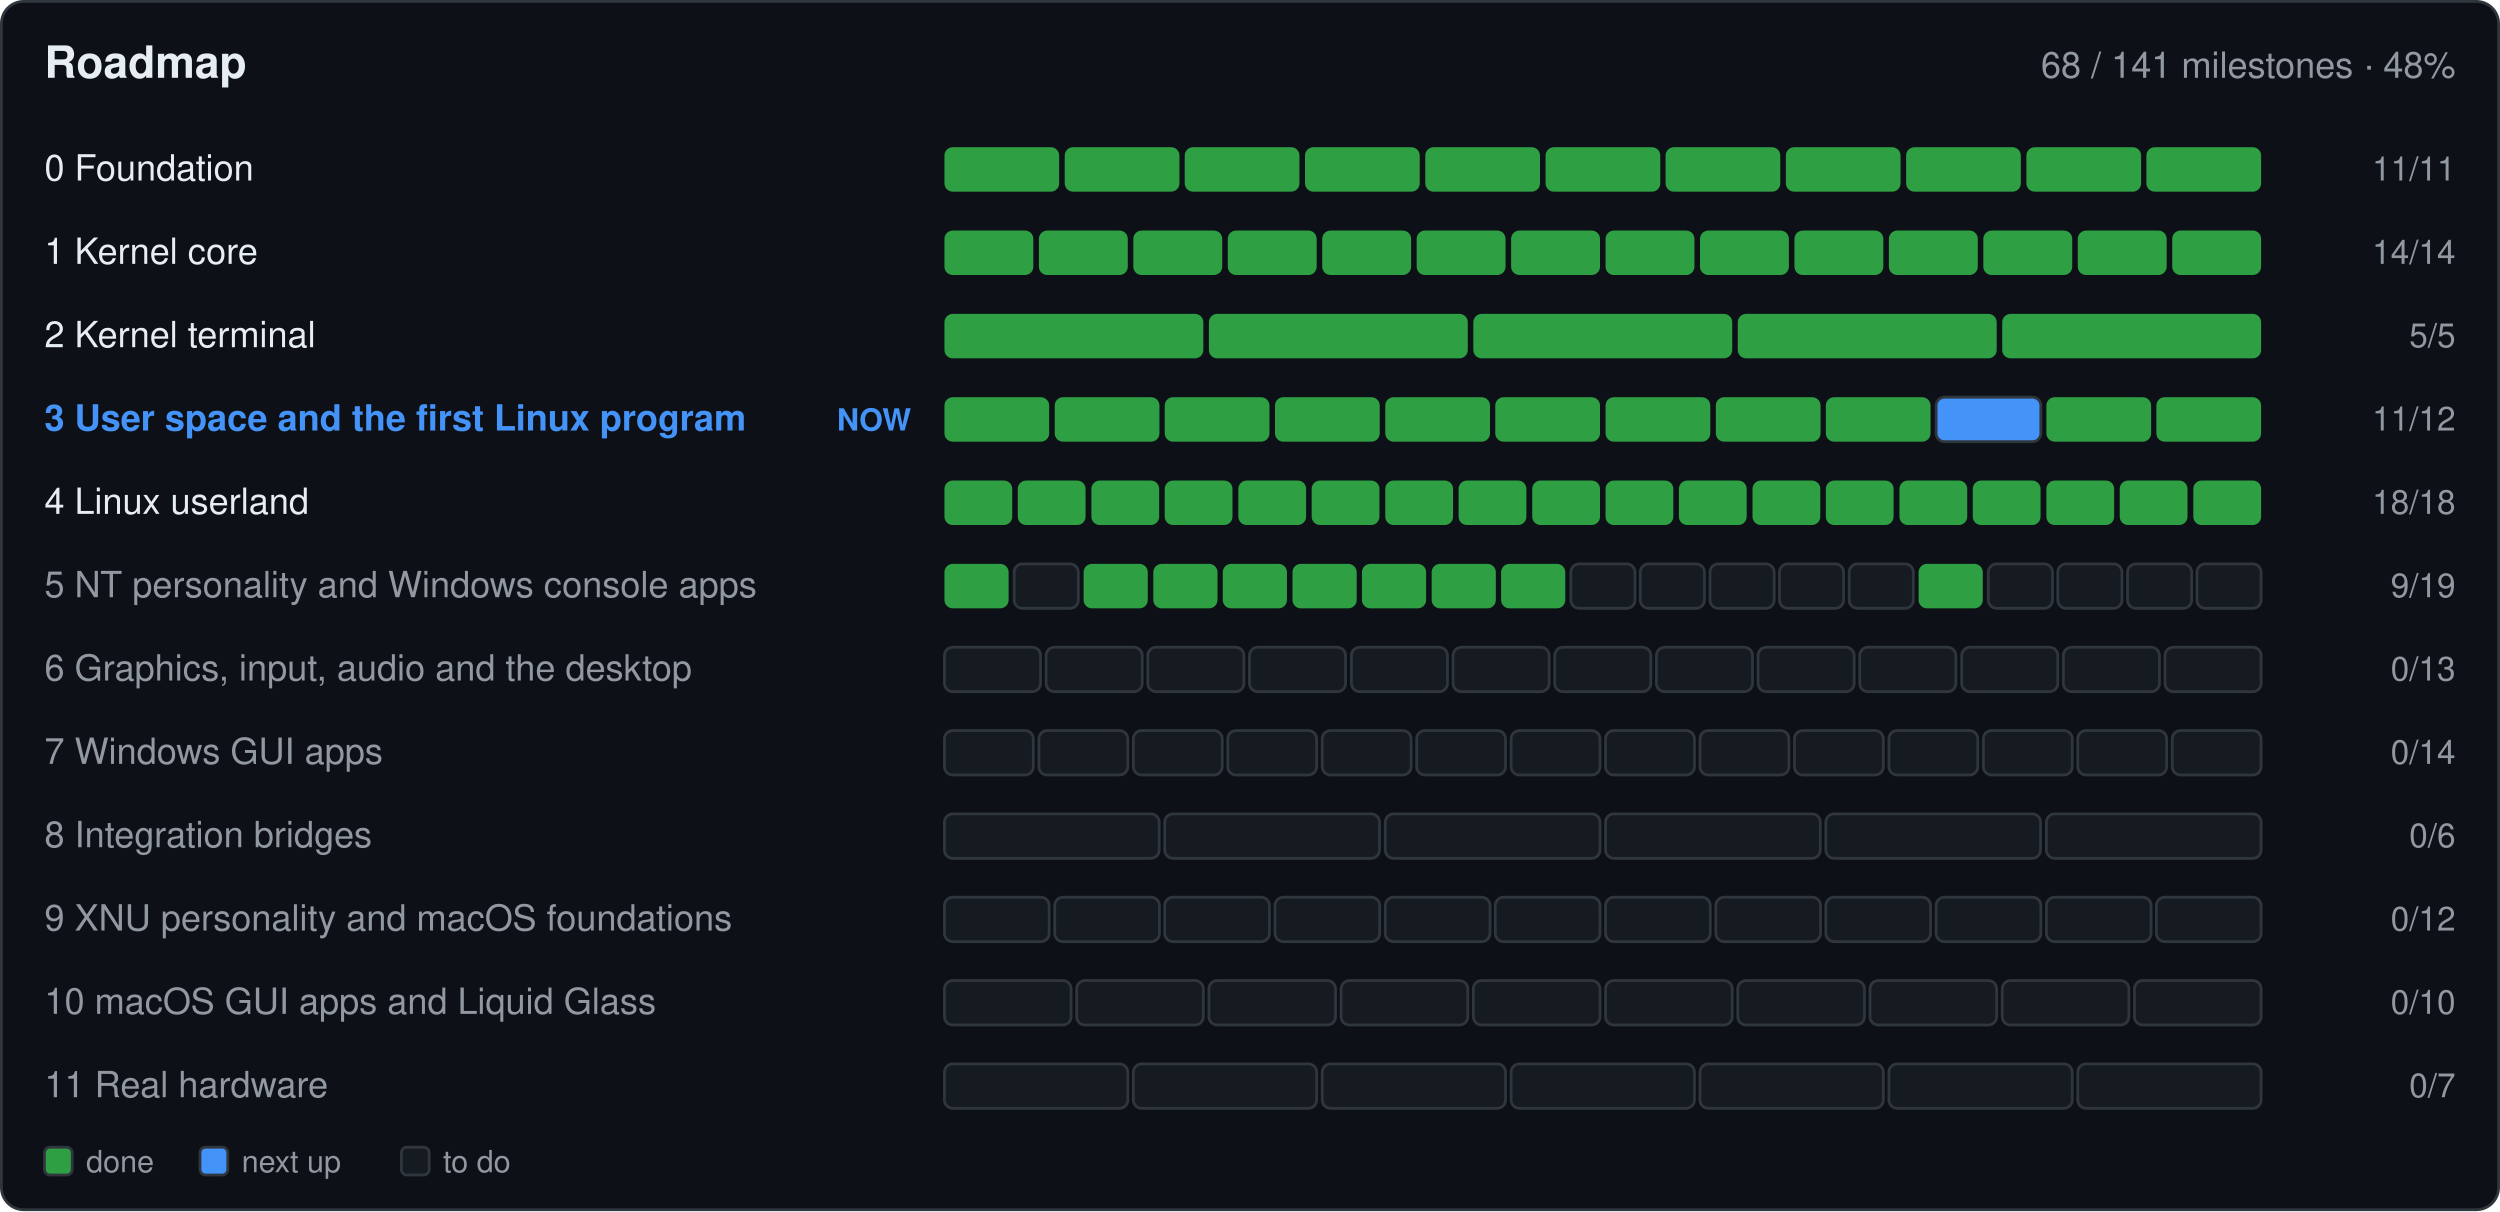
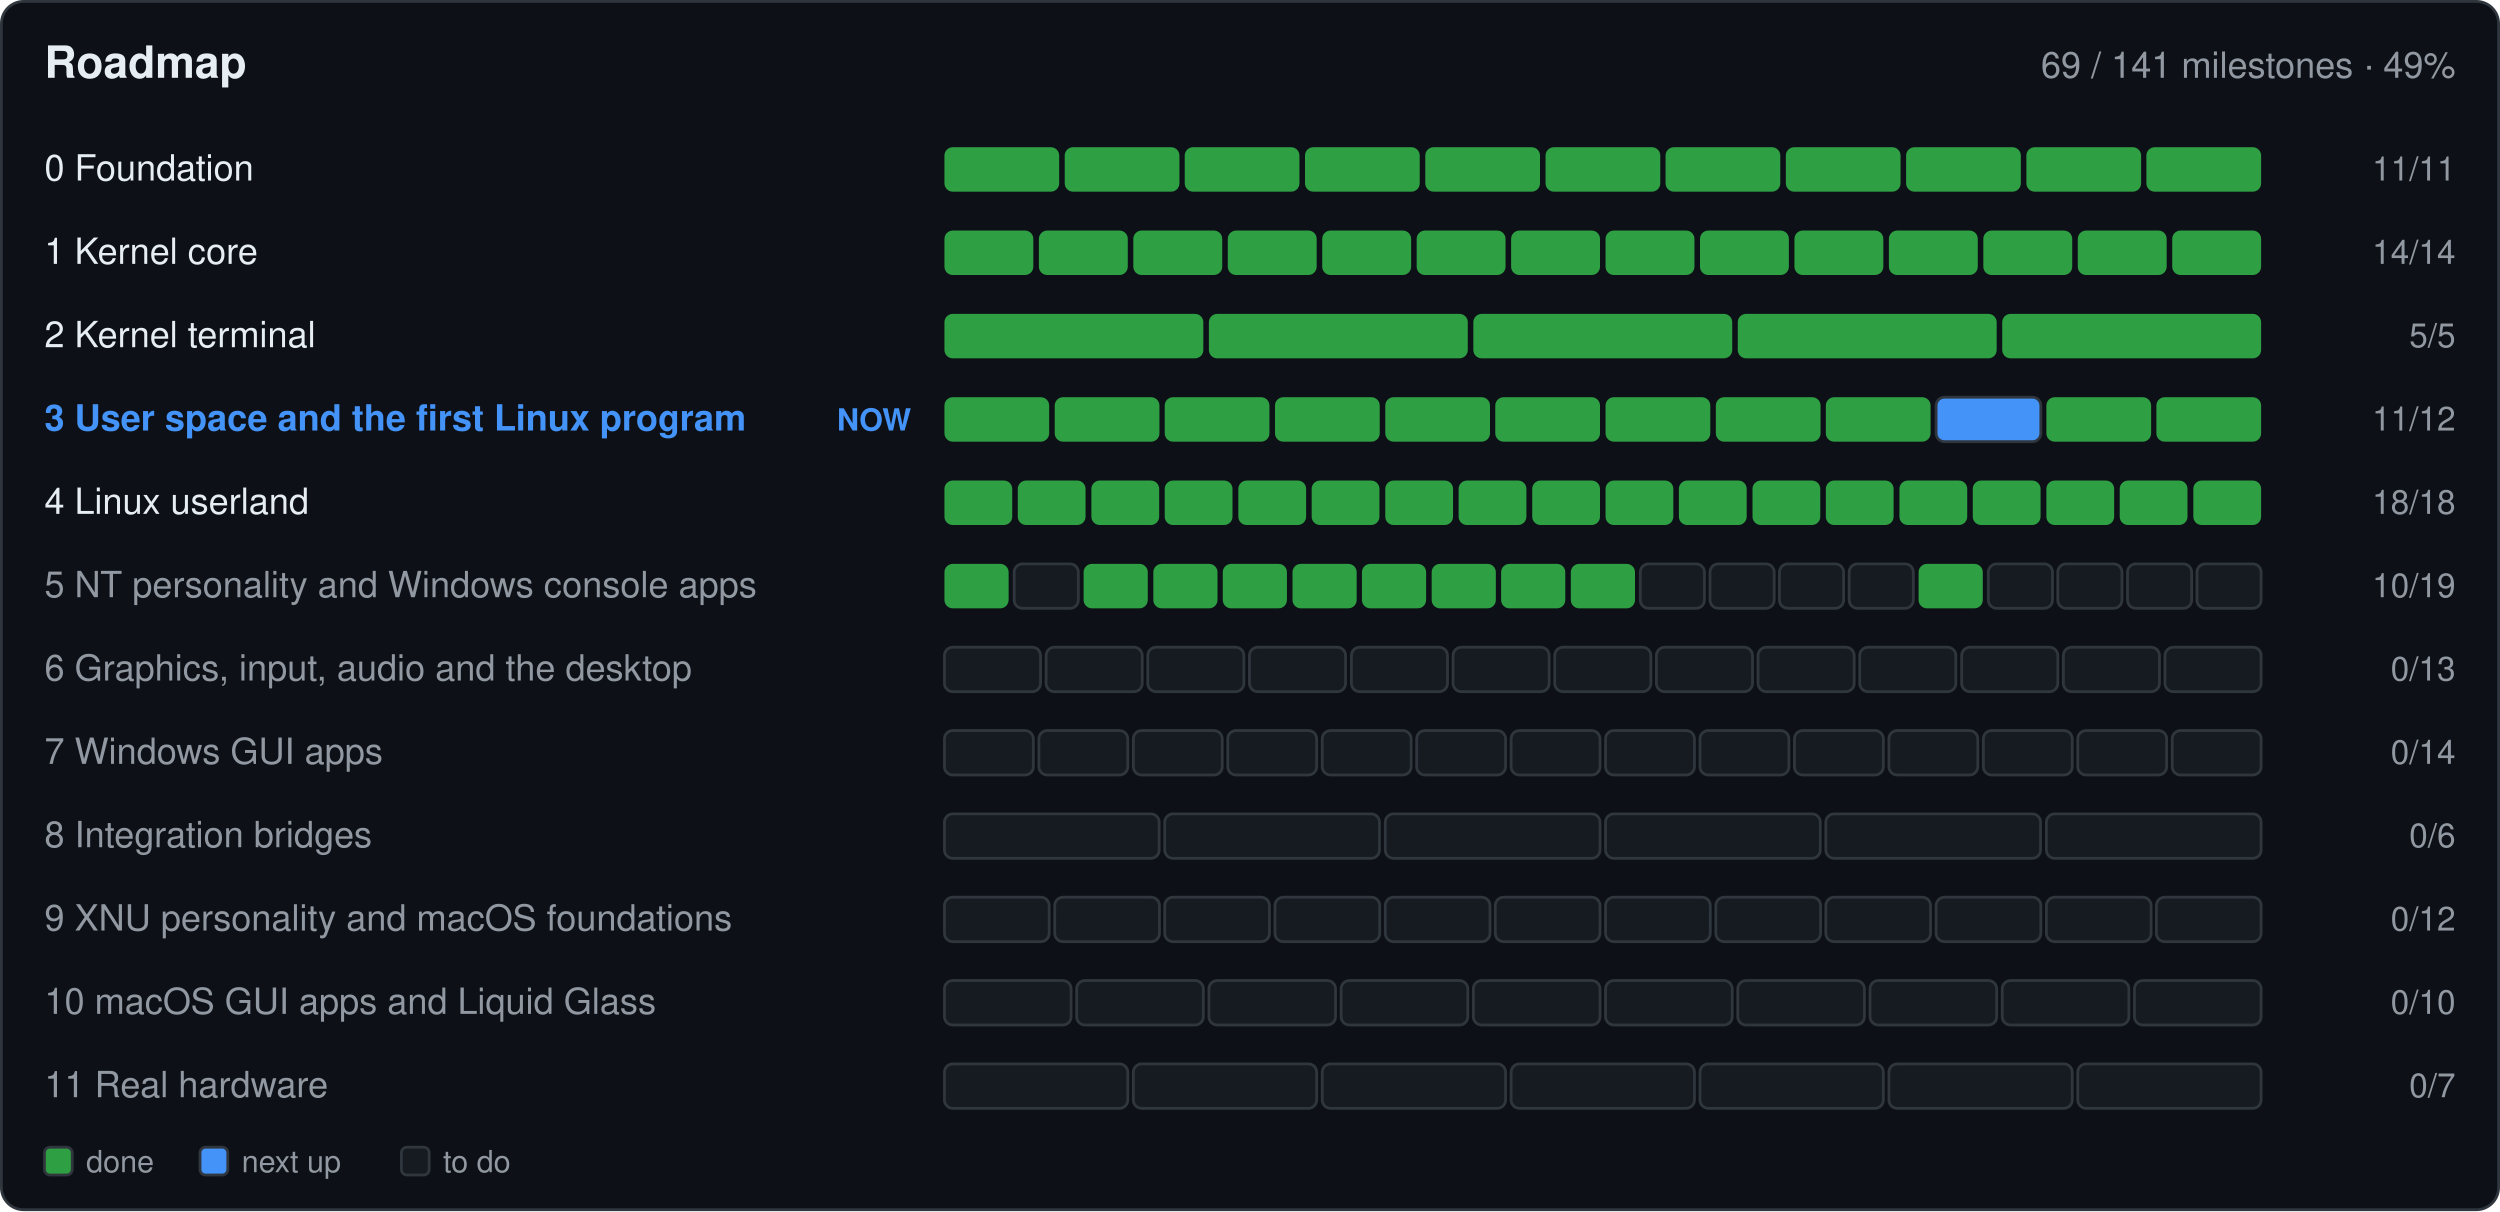
- <svg xmlns="http://www.w3.org/2000/svg" width="900" height="436" viewBox="0 0 900 436" role="img" aria-label="Roadmap: 68 of 141 milestones done">
+ <svg xmlns="http://www.w3.org/2000/svg" width="900" height="436" viewBox="0 0 900 436" role="img" aria-label="Roadmap: 69 of 141 milestones done">
  <rect x="0.5" y="0.5" width="899.0" height="435.0" fill="#0d1117" rx="8" stroke="#30363d" />
  <text x="16.0" y="28.0" font-family="-apple-system,BlinkMacSystemFont,'Segoe UI',Helvetica,Arial,sans-serif" font-size="16" font-weight="600" fill="#e6edf3" text-anchor="start">Roadmap</text>
-   <text x="884.0" y="28.0" font-family="-apple-system,BlinkMacSystemFont,'Segoe UI',Helvetica,Arial,sans-serif" font-size="13" font-weight="400" fill="#9198a1" text-anchor="end">68 / 141 milestones · 48%</text>
+   <text x="884.0" y="28.0" font-family="-apple-system,BlinkMacSystemFont,'Segoe UI',Helvetica,Arial,sans-serif" font-size="13" font-weight="400" fill="#9198a1" text-anchor="end">69 / 141 milestones · 49%</text>
  <text x="16.0" y="65.0" font-family="-apple-system,BlinkMacSystemFont,'Segoe UI',Helvetica,Arial,sans-serif" font-size="13" font-weight="400" fill="#e6edf3" text-anchor="start"> 0  Foundation</text>
  <g>
    <rect x="340.0" y="53.0" width="41.3" height="16.0" fill="#2ea043" rx="3" />
  </g>
  <g>
    <rect x="383.3" y="53.0" width="41.3" height="16.0" fill="#2ea043" rx="3" />
  </g>
  <g>
    <rect x="426.5" y="53.0" width="41.3" height="16.0" fill="#2ea043" rx="3" />
  </g>
  <g>
    <rect x="469.8" y="53.0" width="41.3" height="16.0" fill="#2ea043" rx="3" />
  </g>
  <g>
    <rect x="513.1" y="53.0" width="41.3" height="16.0" fill="#2ea043" rx="3" />
  </g>
  <g>
    <rect x="556.4" y="53.0" width="41.3" height="16.0" fill="#2ea043" rx="3" />
  </g>
  <g>
    <rect x="599.6" y="53.0" width="41.3" height="16.0" fill="#2ea043" rx="3" />
  </g>
  <g>
    <rect x="642.9" y="53.0" width="41.3" height="16.0" fill="#2ea043" rx="3" />
  </g>
  <g>
    <rect x="686.2" y="53.0" width="41.3" height="16.0" fill="#2ea043" rx="3" />
  </g>
  <g>
    <rect x="729.5" y="53.0" width="41.3" height="16.0" fill="#2ea043" rx="3" />
  </g>
  <g>
    <rect x="772.7" y="53.0" width="41.3" height="16.0" fill="#2ea043" rx="3" />
  </g>
  <text x="884.0" y="65.0" font-family="-apple-system,BlinkMacSystemFont,'Segoe UI',Helvetica,Arial,sans-serif" font-size="12" font-weight="400" fill="#9198a1" text-anchor="end">11/11</text>
  <text x="16.0" y="95.0" font-family="-apple-system,BlinkMacSystemFont,'Segoe UI',Helvetica,Arial,sans-serif" font-size="13" font-weight="400" fill="#e6edf3" text-anchor="start"> 1  Kernel core</text>
  <g>
    <rect x="340.0" y="83.0" width="32.0" height="16.0" fill="#2ea043" rx="3" />
  </g>
  <g>
    <rect x="374.0" y="83.0" width="32.0" height="16.0" fill="#2ea043" rx="3" />
  </g>
  <g>
    <rect x="408.0" y="83.0" width="32.0" height="16.0" fill="#2ea043" rx="3" />
  </g>
  <g>
    <rect x="442.0" y="83.0" width="32.0" height="16.0" fill="#2ea043" rx="3" />
  </g>
  <g>
    <rect x="476.0" y="83.0" width="32.0" height="16.0" fill="#2ea043" rx="3" />
  </g>
  <g>
    <rect x="510.0" y="83.0" width="32.0" height="16.0" fill="#2ea043" rx="3" />
  </g>
  <g>
    <rect x="544.0" y="83.0" width="32.0" height="16.0" fill="#2ea043" rx="3" />
  </g>
  <g>
    <rect x="578.0" y="83.0" width="32.0" height="16.0" fill="#2ea043" rx="3" />
  </g>
  <g>
    <rect x="612.0" y="83.0" width="32.0" height="16.0" fill="#2ea043" rx="3" />
  </g>
  <g>
    <rect x="646.0" y="83.0" width="32.0" height="16.0" fill="#2ea043" rx="3" />
  </g>
  <g>
    <rect x="680.0" y="83.0" width="32.0" height="16.0" fill="#2ea043" rx="3" />
  </g>
  <g>
    <rect x="714.0" y="83.0" width="32.0" height="16.0" fill="#2ea043" rx="3" />
  </g>
  <g>
    <rect x="748.0" y="83.0" width="32.0" height="16.0" fill="#2ea043" rx="3" />
  </g>
  <g>
    <rect x="782.0" y="83.0" width="32.0" height="16.0" fill="#2ea043" rx="3" />
  </g>
  <text x="884.0" y="95.0" font-family="-apple-system,BlinkMacSystemFont,'Segoe UI',Helvetica,Arial,sans-serif" font-size="12" font-weight="400" fill="#9198a1" text-anchor="end">14/14</text>
  <text x="16.0" y="125.0" font-family="-apple-system,BlinkMacSystemFont,'Segoe UI',Helvetica,Arial,sans-serif" font-size="13" font-weight="400" fill="#e6edf3" text-anchor="start"> 2  Kernel terminal</text>
  <g>
    <rect x="340.0" y="113.0" width="93.2" height="16.0" fill="#2ea043" rx="3" />
  </g>
  <g>
    <rect x="435.2" y="113.0" width="93.2" height="16.0" fill="#2ea043" rx="3" />
  </g>
  <g>
    <rect x="530.4" y="113.0" width="93.2" height="16.0" fill="#2ea043" rx="3" />
  </g>
  <g>
    <rect x="625.6" y="113.0" width="93.2" height="16.0" fill="#2ea043" rx="3" />
  </g>
  <g>
    <rect x="720.8" y="113.0" width="93.2" height="16.0" fill="#2ea043" rx="3" />
  </g>
  <text x="884.0" y="125.0" font-family="-apple-system,BlinkMacSystemFont,'Segoe UI',Helvetica,Arial,sans-serif" font-size="12" font-weight="400" fill="#9198a1" text-anchor="end">5/5</text>
  <text x="16.0" y="155.0" font-family="-apple-system,BlinkMacSystemFont,'Segoe UI',Helvetica,Arial,sans-serif" font-size="13" font-weight="600" fill="#4493f8" text-anchor="start"> 3  User space and the first Linux program</text>
  <text x="328.0" y="155.0" font-family="-apple-system,BlinkMacSystemFont,'Segoe UI',Helvetica,Arial,sans-serif" font-size="11" font-weight="600" fill="#4493f8" text-anchor="end">NOW</text>
  <g>
    <rect x="340.0" y="143.0" width="37.7" height="16.0" fill="#2ea043" rx="3" />
  </g>
  <g>
    <rect x="379.7" y="143.0" width="37.7" height="16.0" fill="#2ea043" rx="3" />
  </g>
  <g>
    <rect x="419.3" y="143.0" width="37.7" height="16.0" fill="#2ea043" rx="3" />
  </g>
  <g>
    <rect x="459.0" y="143.0" width="37.7" height="16.0" fill="#2ea043" rx="3" />
  </g>
  <g>
    <rect x="498.7" y="143.0" width="37.7" height="16.0" fill="#2ea043" rx="3" />
  </g>
  <g>
    <rect x="538.3" y="143.0" width="37.7" height="16.0" fill="#2ea043" rx="3" />
  </g>
  <g>
    <rect x="578.0" y="143.0" width="37.7" height="16.0" fill="#2ea043" rx="3" />
  </g>
  <g>
    <rect x="617.7" y="143.0" width="37.7" height="16.0" fill="#2ea043" rx="3" />
  </g>
  <g>
    <rect x="657.3" y="143.0" width="37.7" height="16.0" fill="#2ea043" rx="3" />
  </g>
  <g>
    <rect x="697.0" y="143.0" width="37.7" height="16.0" fill="#4493f8" rx="3" stroke="#30363d" />
  </g>
  <g>
    <rect x="736.7" y="143.0" width="37.7" height="16.0" fill="#2ea043" rx="3" />
  </g>
  <g>
    <rect x="776.3" y="143.0" width="37.7" height="16.0" fill="#2ea043" rx="3" />
  </g>
  <text x="884.0" y="155.0" font-family="-apple-system,BlinkMacSystemFont,'Segoe UI',Helvetica,Arial,sans-serif" font-size="12" font-weight="400" fill="#9198a1" text-anchor="end">11/12</text>
  <text x="16.0" y="185.0" font-family="-apple-system,BlinkMacSystemFont,'Segoe UI',Helvetica,Arial,sans-serif" font-size="13" font-weight="400" fill="#e6edf3" text-anchor="start"> 4  Linux userland</text>
  <g>
    <rect x="340.0" y="173.0" width="24.4" height="16.0" fill="#2ea043" rx="3" />
  </g>
  <g>
    <rect x="366.4" y="173.0" width="24.4" height="16.0" fill="#2ea043" rx="3" />
  </g>
  <g>
    <rect x="392.9" y="173.0" width="24.4" height="16.0" fill="#2ea043" rx="3" />
  </g>
  <g>
    <rect x="419.3" y="173.0" width="24.4" height="16.0" fill="#2ea043" rx="3" />
  </g>
  <g>
    <rect x="445.8" y="173.0" width="24.4" height="16.0" fill="#2ea043" rx="3" />
  </g>
  <g>
    <rect x="472.2" y="173.0" width="24.4" height="16.0" fill="#2ea043" rx="3" />
  </g>
  <g>
    <rect x="498.7" y="173.0" width="24.4" height="16.0" fill="#2ea043" rx="3" />
  </g>
  <g>
    <rect x="525.1" y="173.0" width="24.4" height="16.0" fill="#2ea043" rx="3" />
  </g>
  <g>
    <rect x="551.6" y="173.0" width="24.4" height="16.0" fill="#2ea043" rx="3" />
  </g>
  <g>
    <rect x="578.0" y="173.0" width="24.4" height="16.0" fill="#2ea043" rx="3" />
  </g>
  <g>
    <rect x="604.4" y="173.0" width="24.4" height="16.0" fill="#2ea043" rx="3" />
  </g>
  <g>
    <rect x="630.9" y="173.0" width="24.4" height="16.0" fill="#2ea043" rx="3" />
  </g>
  <g>
    <rect x="657.3" y="173.0" width="24.4" height="16.0" fill="#2ea043" rx="3" />
  </g>
  <g>
    <rect x="683.8" y="173.0" width="24.4" height="16.0" fill="#2ea043" rx="3" />
  </g>
  <g>
    <rect x="710.2" y="173.0" width="24.4" height="16.0" fill="#2ea043" rx="3" />
  </g>
  <g>
    <rect x="736.7" y="173.0" width="24.4" height="16.0" fill="#2ea043" rx="3" />
  </g>
  <g>
    <rect x="763.1" y="173.0" width="24.4" height="16.0" fill="#2ea043" rx="3" />
  </g>
  <g>
    <rect x="789.6" y="173.0" width="24.4" height="16.0" fill="#2ea043" rx="3" />
  </g>
  <text x="884.0" y="185.0" font-family="-apple-system,BlinkMacSystemFont,'Segoe UI',Helvetica,Arial,sans-serif" font-size="12" font-weight="400" fill="#9198a1" text-anchor="end">18/18</text>
  <text x="16.0" y="215.0" font-family="-apple-system,BlinkMacSystemFont,'Segoe UI',Helvetica,Arial,sans-serif" font-size="13" font-weight="400" fill="#9198a1" text-anchor="start"> 5  NT personality and Windows console apps</text>
  <g>
    <rect x="340.0" y="203.0" width="23.1" height="16.0" fill="#2ea043" rx="3" />
  </g>
  <g>
    <rect x="365.1" y="203.0" width="23.1" height="16.0" fill="#161b22" rx="3" stroke="#30363d" />
  </g>
  <g>
    <rect x="390.1" y="203.0" width="23.1" height="16.0" fill="#2ea043" rx="3" />
  </g>
  <g>
    <rect x="415.2" y="203.0" width="23.1" height="16.0" fill="#2ea043" rx="3" />
  </g>
  <g>
    <rect x="440.2" y="203.0" width="23.1" height="16.0" fill="#2ea043" rx="3" />
  </g>
  <g>
    <rect x="465.3" y="203.0" width="23.1" height="16.0" fill="#2ea043" rx="3" />
  </g>
  <g>
    <rect x="490.3" y="203.0" width="23.1" height="16.0" fill="#2ea043" rx="3" />
  </g>
  <g>
    <rect x="515.4" y="203.0" width="23.1" height="16.0" fill="#2ea043" rx="3" />
  </g>
  <g>
    <rect x="540.4" y="203.0" width="23.1" height="16.0" fill="#2ea043" rx="3" />
  </g>
  <g>
-     <rect x="565.5" y="203.0" width="23.1" height="16.0" fill="#161b22" rx="3" stroke="#30363d" />
+     <rect x="565.5" y="203.0" width="23.1" height="16.0" fill="#2ea043" rx="3" />
  </g>
  <g>
    <rect x="590.5" y="203.0" width="23.1" height="16.0" fill="#161b22" rx="3" stroke="#30363d" />
  </g>
  <g>
    <rect x="615.6" y="203.0" width="23.1" height="16.0" fill="#161b22" rx="3" stroke="#30363d" />
  </g>
  <g>
    <rect x="640.6" y="203.0" width="23.1" height="16.0" fill="#161b22" rx="3" stroke="#30363d" />
  </g>
  <g>
    <rect x="665.7" y="203.0" width="23.1" height="16.0" fill="#161b22" rx="3" stroke="#30363d" />
  </g>
  <g>
    <rect x="690.7" y="203.0" width="23.1" height="16.0" fill="#2ea043" rx="3" />
  </g>
  <g>
    <rect x="715.8" y="203.0" width="23.1" height="16.0" fill="#161b22" rx="3" stroke="#30363d" />
  </g>
  <g>
    <rect x="740.8" y="203.0" width="23.1" height="16.0" fill="#161b22" rx="3" stroke="#30363d" />
  </g>
  <g>
    <rect x="765.9" y="203.0" width="23.1" height="16.0" fill="#161b22" rx="3" stroke="#30363d" />
  </g>
  <g>
    <rect x="790.9" y="203.0" width="23.1" height="16.0" fill="#161b22" rx="3" stroke="#30363d" />
  </g>
-   <text x="884.0" y="215.0" font-family="-apple-system,BlinkMacSystemFont,'Segoe UI',Helvetica,Arial,sans-serif" font-size="12" font-weight="400" fill="#9198a1" text-anchor="end">9/19</text>
+   <text x="884.0" y="215.0" font-family="-apple-system,BlinkMacSystemFont,'Segoe UI',Helvetica,Arial,sans-serif" font-size="12" font-weight="400" fill="#9198a1" text-anchor="end">10/19</text>
  <text x="16.0" y="245.0" font-family="-apple-system,BlinkMacSystemFont,'Segoe UI',Helvetica,Arial,sans-serif" font-size="13" font-weight="400" fill="#9198a1" text-anchor="start"> 6  Graphics, input, audio and the desktop</text>
  <g>
    <rect x="340.0" y="233.0" width="34.6" height="16.0" fill="#161b22" rx="3" stroke="#30363d" />
  </g>
  <g>
    <rect x="376.6" y="233.0" width="34.6" height="16.0" fill="#161b22" rx="3" stroke="#30363d" />
  </g>
  <g>
    <rect x="413.2" y="233.0" width="34.6" height="16.0" fill="#161b22" rx="3" stroke="#30363d" />
  </g>
  <g>
    <rect x="449.8" y="233.0" width="34.6" height="16.0" fill="#161b22" rx="3" stroke="#30363d" />
  </g>
  <g>
    <rect x="486.5" y="233.0" width="34.6" height="16.0" fill="#161b22" rx="3" stroke="#30363d" />
  </g>
  <g>
    <rect x="523.1" y="233.0" width="34.6" height="16.0" fill="#161b22" rx="3" stroke="#30363d" />
  </g>
  <g>
    <rect x="559.7" y="233.0" width="34.6" height="16.0" fill="#161b22" rx="3" stroke="#30363d" />
  </g>
  <g>
    <rect x="596.3" y="233.0" width="34.6" height="16.0" fill="#161b22" rx="3" stroke="#30363d" />
  </g>
  <g>
    <rect x="632.9" y="233.0" width="34.6" height="16.0" fill="#161b22" rx="3" stroke="#30363d" />
  </g>
  <g>
    <rect x="669.5" y="233.0" width="34.6" height="16.0" fill="#161b22" rx="3" stroke="#30363d" />
  </g>
  <g>
    <rect x="706.2" y="233.0" width="34.6" height="16.0" fill="#161b22" rx="3" stroke="#30363d" />
  </g>
  <g>
    <rect x="742.8" y="233.0" width="34.6" height="16.0" fill="#161b22" rx="3" stroke="#30363d" />
  </g>
  <g>
    <rect x="779.4" y="233.0" width="34.6" height="16.0" fill="#161b22" rx="3" stroke="#30363d" />
  </g>
  <text x="884.0" y="245.0" font-family="-apple-system,BlinkMacSystemFont,'Segoe UI',Helvetica,Arial,sans-serif" font-size="12" font-weight="400" fill="#9198a1" text-anchor="end">0/13</text>
  <text x="16.0" y="275.0" font-family="-apple-system,BlinkMacSystemFont,'Segoe UI',Helvetica,Arial,sans-serif" font-size="13" font-weight="400" fill="#9198a1" text-anchor="start"> 7  Windows GUI apps</text>
  <g>
    <rect x="340.0" y="263.0" width="32.0" height="16.0" fill="#161b22" rx="3" stroke="#30363d" />
  </g>
  <g>
    <rect x="374.0" y="263.0" width="32.0" height="16.0" fill="#161b22" rx="3" stroke="#30363d" />
  </g>
  <g>
    <rect x="408.0" y="263.0" width="32.0" height="16.0" fill="#161b22" rx="3" stroke="#30363d" />
  </g>
  <g>
    <rect x="442.0" y="263.0" width="32.0" height="16.0" fill="#161b22" rx="3" stroke="#30363d" />
  </g>
  <g>
    <rect x="476.0" y="263.0" width="32.0" height="16.0" fill="#161b22" rx="3" stroke="#30363d" />
  </g>
  <g>
    <rect x="510.0" y="263.0" width="32.0" height="16.0" fill="#161b22" rx="3" stroke="#30363d" />
  </g>
  <g>
    <rect x="544.0" y="263.0" width="32.0" height="16.0" fill="#161b22" rx="3" stroke="#30363d" />
  </g>
  <g>
    <rect x="578.0" y="263.0" width="32.0" height="16.0" fill="#161b22" rx="3" stroke="#30363d" />
  </g>
  <g>
    <rect x="612.0" y="263.0" width="32.0" height="16.0" fill="#161b22" rx="3" stroke="#30363d" />
  </g>
  <g>
    <rect x="646.0" y="263.0" width="32.0" height="16.0" fill="#161b22" rx="3" stroke="#30363d" />
  </g>
  <g>
    <rect x="680.0" y="263.0" width="32.0" height="16.0" fill="#161b22" rx="3" stroke="#30363d" />
  </g>
  <g>
    <rect x="714.0" y="263.0" width="32.0" height="16.0" fill="#161b22" rx="3" stroke="#30363d" />
  </g>
  <g>
    <rect x="748.0" y="263.0" width="32.0" height="16.0" fill="#161b22" rx="3" stroke="#30363d" />
  </g>
  <g>
    <rect x="782.0" y="263.0" width="32.0" height="16.0" fill="#161b22" rx="3" stroke="#30363d" />
  </g>
  <text x="884.0" y="275.0" font-family="-apple-system,BlinkMacSystemFont,'Segoe UI',Helvetica,Arial,sans-serif" font-size="12" font-weight="400" fill="#9198a1" text-anchor="end">0/14</text>
  <text x="16.0" y="305.0" font-family="-apple-system,BlinkMacSystemFont,'Segoe UI',Helvetica,Arial,sans-serif" font-size="13" font-weight="400" fill="#9198a1" text-anchor="start"> 8  Integration bridges</text>
  <g>
    <rect x="340.0" y="293.0" width="77.3" height="16.0" fill="#161b22" rx="3" stroke="#30363d" />
  </g>
  <g>
    <rect x="419.3" y="293.0" width="77.3" height="16.0" fill="#161b22" rx="3" stroke="#30363d" />
  </g>
  <g>
    <rect x="498.7" y="293.0" width="77.3" height="16.0" fill="#161b22" rx="3" stroke="#30363d" />
  </g>
  <g>
    <rect x="578.0" y="293.0" width="77.3" height="16.0" fill="#161b22" rx="3" stroke="#30363d" />
  </g>
  <g>
    <rect x="657.3" y="293.0" width="77.3" height="16.0" fill="#161b22" rx="3" stroke="#30363d" />
  </g>
  <g>
    <rect x="736.7" y="293.0" width="77.3" height="16.0" fill="#161b22" rx="3" stroke="#30363d" />
  </g>
  <text x="884.0" y="305.0" font-family="-apple-system,BlinkMacSystemFont,'Segoe UI',Helvetica,Arial,sans-serif" font-size="12" font-weight="400" fill="#9198a1" text-anchor="end">0/6</text>
  <text x="16.0" y="335.0" font-family="-apple-system,BlinkMacSystemFont,'Segoe UI',Helvetica,Arial,sans-serif" font-size="13" font-weight="400" fill="#9198a1" text-anchor="start"> 9  XNU personality and macOS foundations</text>
  <g>
    <rect x="340.0" y="323.0" width="37.7" height="16.0" fill="#161b22" rx="3" stroke="#30363d" />
  </g>
  <g>
    <rect x="379.7" y="323.0" width="37.7" height="16.0" fill="#161b22" rx="3" stroke="#30363d" />
  </g>
  <g>
    <rect x="419.3" y="323.0" width="37.7" height="16.0" fill="#161b22" rx="3" stroke="#30363d" />
  </g>
  <g>
    <rect x="459.0" y="323.0" width="37.7" height="16.0" fill="#161b22" rx="3" stroke="#30363d" />
  </g>
  <g>
    <rect x="498.7" y="323.0" width="37.7" height="16.0" fill="#161b22" rx="3" stroke="#30363d" />
  </g>
  <g>
    <rect x="538.3" y="323.0" width="37.7" height="16.0" fill="#161b22" rx="3" stroke="#30363d" />
  </g>
  <g>
    <rect x="578.0" y="323.0" width="37.7" height="16.0" fill="#161b22" rx="3" stroke="#30363d" />
  </g>
  <g>
    <rect x="617.7" y="323.0" width="37.7" height="16.0" fill="#161b22" rx="3" stroke="#30363d" />
  </g>
  <g>
    <rect x="657.3" y="323.0" width="37.7" height="16.0" fill="#161b22" rx="3" stroke="#30363d" />
  </g>
  <g>
    <rect x="697.0" y="323.0" width="37.7" height="16.0" fill="#161b22" rx="3" stroke="#30363d" />
  </g>
  <g>
    <rect x="736.7" y="323.0" width="37.7" height="16.0" fill="#161b22" rx="3" stroke="#30363d" />
  </g>
  <g>
    <rect x="776.3" y="323.0" width="37.7" height="16.0" fill="#161b22" rx="3" stroke="#30363d" />
  </g>
  <text x="884.0" y="335.0" font-family="-apple-system,BlinkMacSystemFont,'Segoe UI',Helvetica,Arial,sans-serif" font-size="12" font-weight="400" fill="#9198a1" text-anchor="end">0/12</text>
  <text x="16.0" y="365.0" font-family="-apple-system,BlinkMacSystemFont,'Segoe UI',Helvetica,Arial,sans-serif" font-size="13" font-weight="400" fill="#9198a1" text-anchor="start">10  macOS GUI apps and Liquid Glass</text>
  <g>
    <rect x="340.0" y="353.0" width="45.6" height="16.0" fill="#161b22" rx="3" stroke="#30363d" />
  </g>
  <g>
    <rect x="387.6" y="353.0" width="45.6" height="16.0" fill="#161b22" rx="3" stroke="#30363d" />
  </g>
  <g>
    <rect x="435.2" y="353.0" width="45.6" height="16.0" fill="#161b22" rx="3" stroke="#30363d" />
  </g>
  <g>
    <rect x="482.8" y="353.0" width="45.6" height="16.0" fill="#161b22" rx="3" stroke="#30363d" />
  </g>
  <g>
    <rect x="530.4" y="353.0" width="45.6" height="16.0" fill="#161b22" rx="3" stroke="#30363d" />
  </g>
  <g>
    <rect x="578.0" y="353.0" width="45.6" height="16.0" fill="#161b22" rx="3" stroke="#30363d" />
  </g>
  <g>
    <rect x="625.6" y="353.0" width="45.6" height="16.0" fill="#161b22" rx="3" stroke="#30363d" />
  </g>
  <g>
    <rect x="673.2" y="353.0" width="45.6" height="16.0" fill="#161b22" rx="3" stroke="#30363d" />
  </g>
  <g>
    <rect x="720.8" y="353.0" width="45.6" height="16.0" fill="#161b22" rx="3" stroke="#30363d" />
  </g>
  <g>
    <rect x="768.4" y="353.0" width="45.6" height="16.0" fill="#161b22" rx="3" stroke="#30363d" />
  </g>
  <text x="884.0" y="365.0" font-family="-apple-system,BlinkMacSystemFont,'Segoe UI',Helvetica,Arial,sans-serif" font-size="12" font-weight="400" fill="#9198a1" text-anchor="end">0/10</text>
  <text x="16.0" y="395.0" font-family="-apple-system,BlinkMacSystemFont,'Segoe UI',Helvetica,Arial,sans-serif" font-size="13" font-weight="400" fill="#9198a1" text-anchor="start">11  Real hardware</text>
  <g>
    <rect x="340.0" y="383.0" width="66.0" height="16.0" fill="#161b22" rx="3" stroke="#30363d" />
  </g>
  <g>
    <rect x="408.0" y="383.0" width="66.0" height="16.0" fill="#161b22" rx="3" stroke="#30363d" />
  </g>
  <g>
    <rect x="476.0" y="383.0" width="66.0" height="16.0" fill="#161b22" rx="3" stroke="#30363d" />
  </g>
  <g>
    <rect x="544.0" y="383.0" width="66.0" height="16.0" fill="#161b22" rx="3" stroke="#30363d" />
  </g>
  <g>
    <rect x="612.0" y="383.0" width="66.0" height="16.0" fill="#161b22" rx="3" stroke="#30363d" />
  </g>
  <g>
    <rect x="680.0" y="383.0" width="66.0" height="16.0" fill="#161b22" rx="3" stroke="#30363d" />
  </g>
  <g>
    <rect x="748.0" y="383.0" width="66.0" height="16.0" fill="#161b22" rx="3" stroke="#30363d" />
  </g>
  <text x="884.0" y="395.0" font-family="-apple-system,BlinkMacSystemFont,'Segoe UI',Helvetica,Arial,sans-serif" font-size="12" font-weight="400" fill="#9198a1" text-anchor="end">0/7</text>
  <rect x="16.0" y="413.0" width="10.0" height="10.0" fill="#2ea043" rx="2" stroke="#30363d" />
  <text x="31.0" y="422.0" font-family="-apple-system,BlinkMacSystemFont,'Segoe UI',Helvetica,Arial,sans-serif" font-size="11" font-weight="400" fill="#9198a1" text-anchor="start">done</text>
  <rect x="72.0" y="413.0" width="10.0" height="10.0" fill="#4493f8" rx="2" stroke="#30363d" />
  <text x="87.0" y="422.0" font-family="-apple-system,BlinkMacSystemFont,'Segoe UI',Helvetica,Arial,sans-serif" font-size="11" font-weight="400" fill="#9198a1" text-anchor="start">next up</text>
  <rect x="144.5" y="413.0" width="10.0" height="10.0" fill="#161b22" rx="2" stroke="#30363d" />
  <text x="159.5" y="422.0" font-family="-apple-system,BlinkMacSystemFont,'Segoe UI',Helvetica,Arial,sans-serif" font-size="11" font-weight="400" fill="#9198a1" text-anchor="start">to do</text>
</svg>
